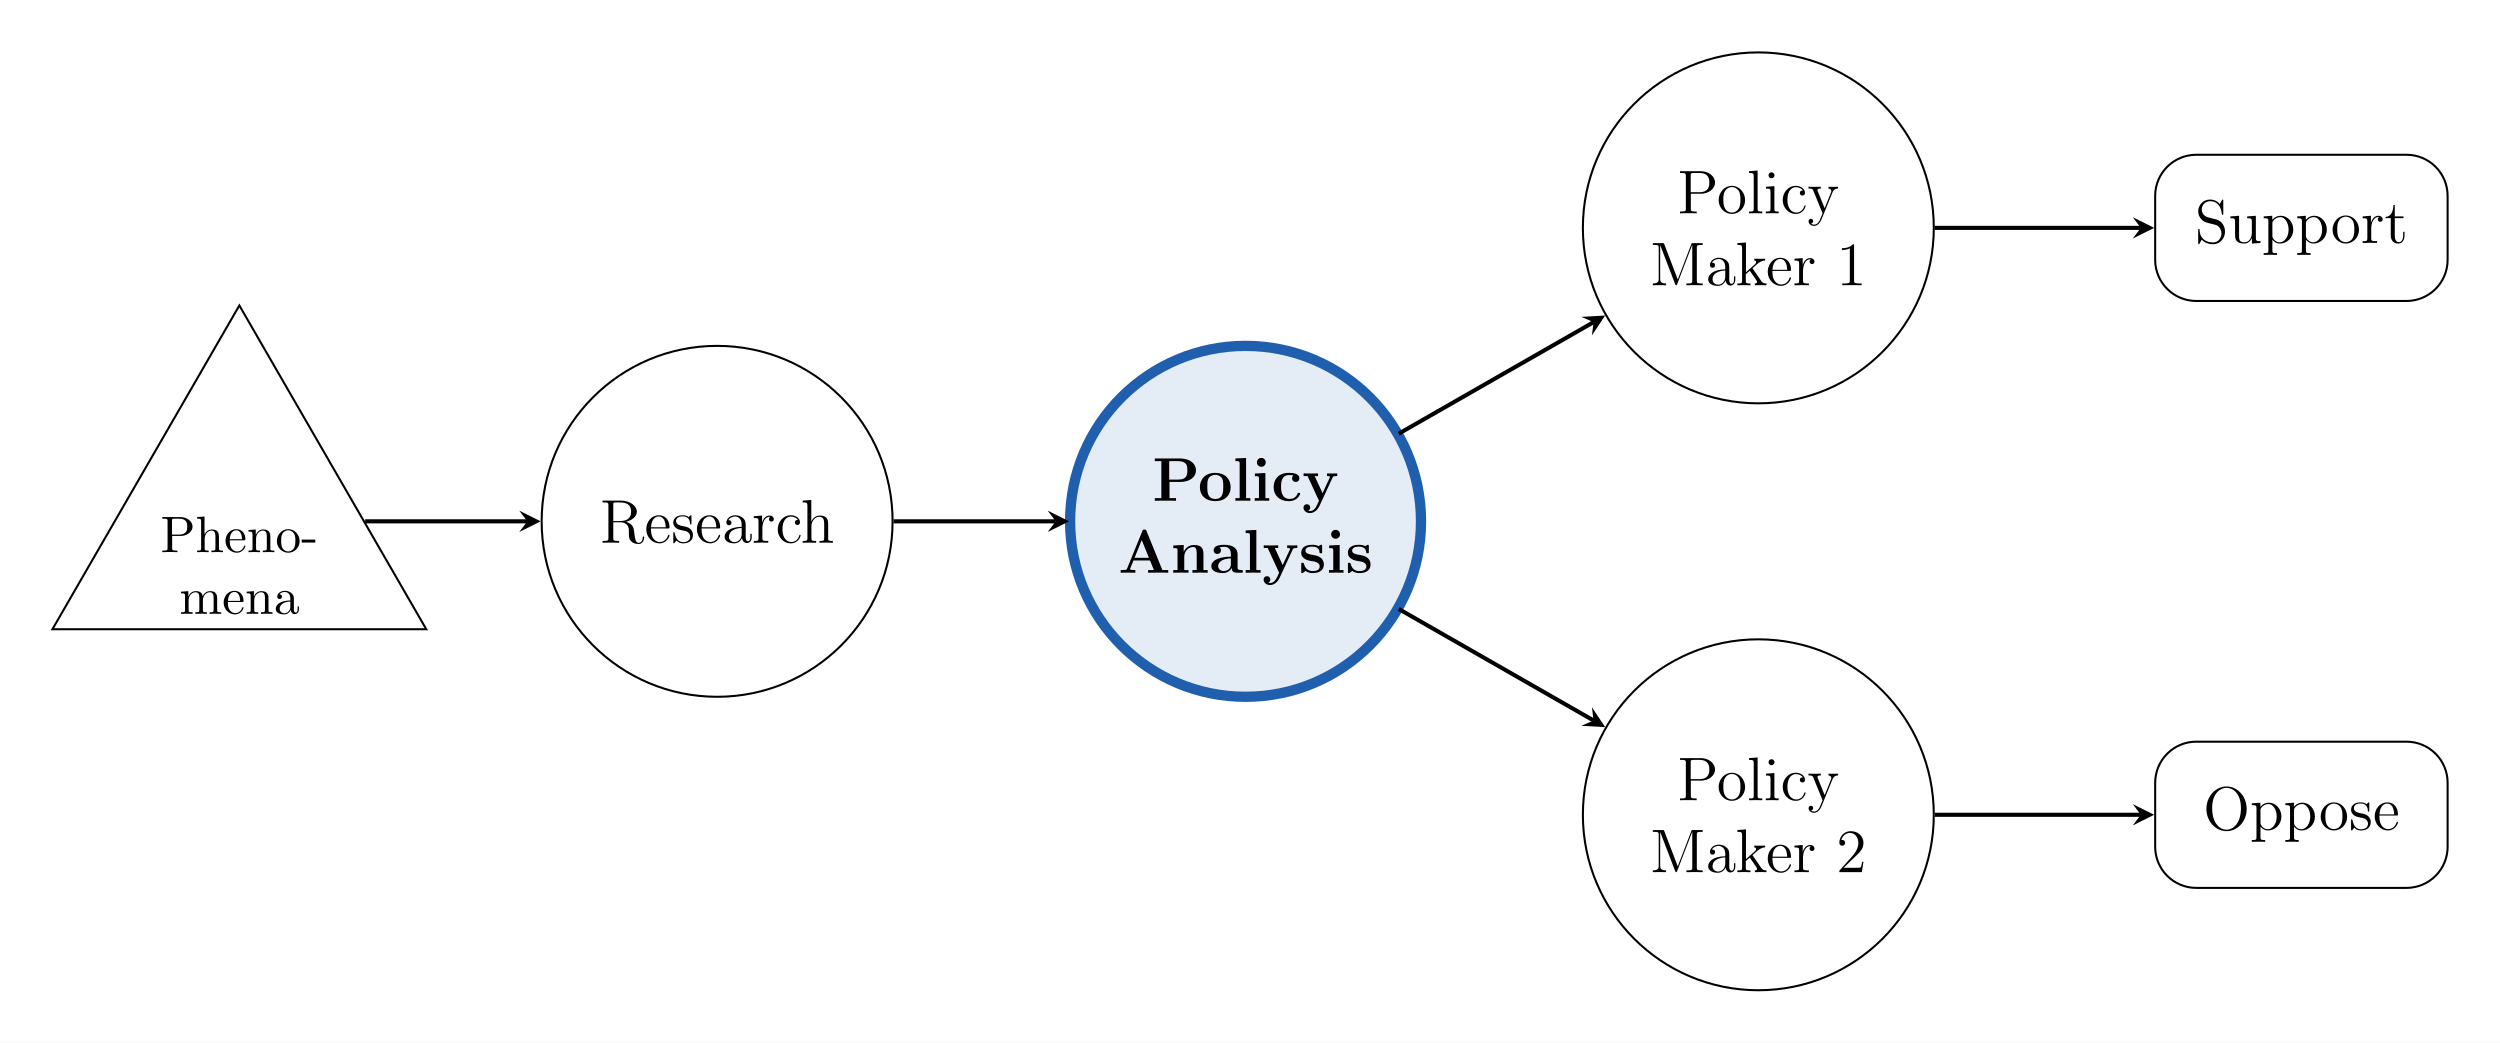
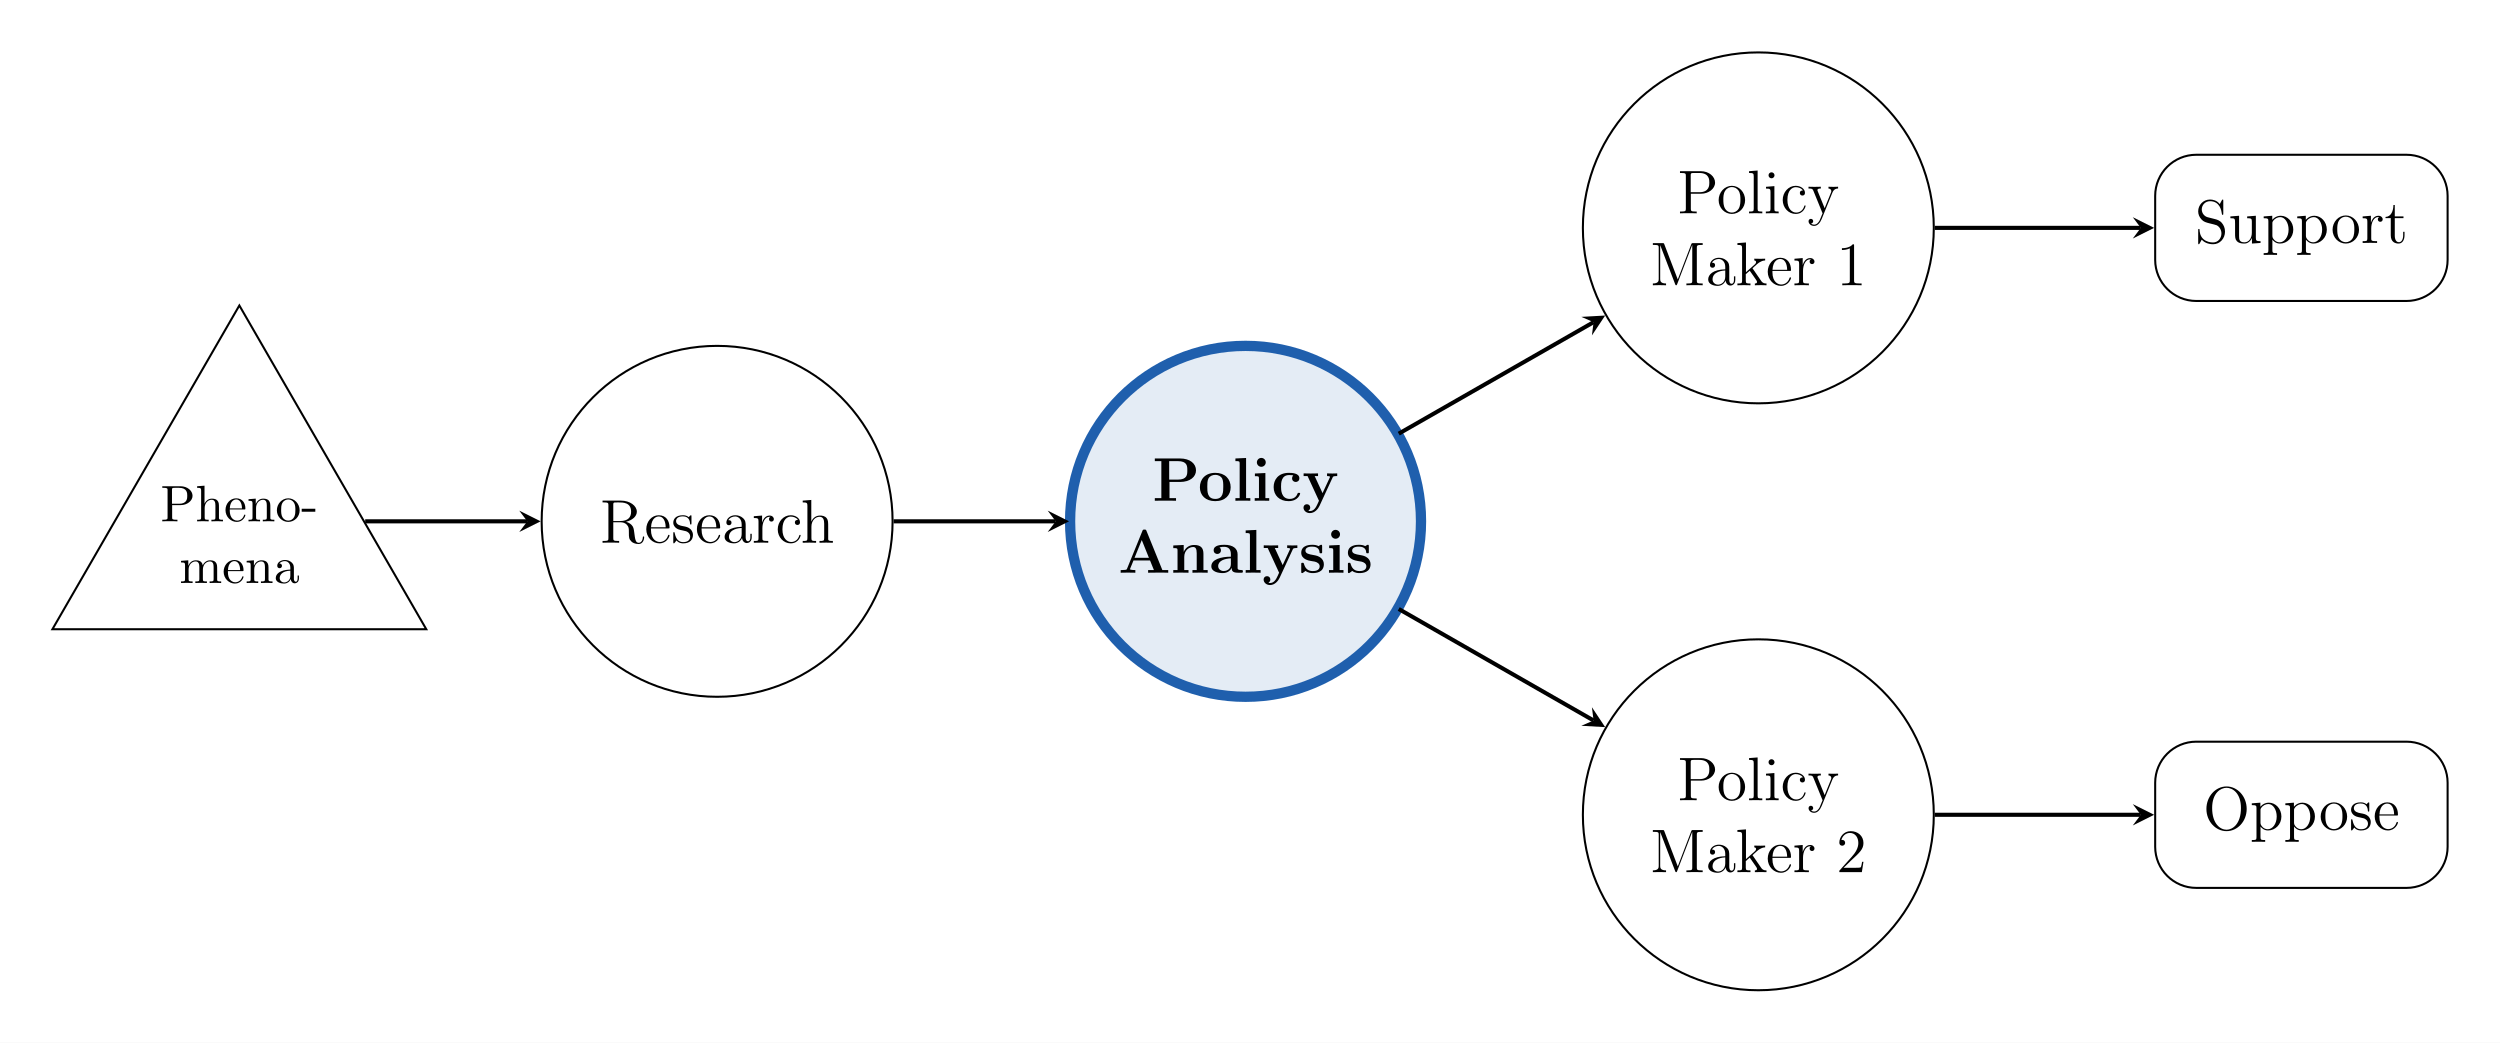
<svg xmlns="http://www.w3.org/2000/svg" xmlns:xlink="http://www.w3.org/1999/xlink" version="1.1" width="484.67" height="202.138" viewBox="0 0 484.67 202.138">
  <rect width="100%" height="100%" fill="#FFFFFF" />
  <defs>
    <path id="font_1_2" d="M.227 .316H.396C.516 .316 .624 .397 .624 .497 .624 .595 .525 .683 .388 .683H.035V.652H.059C.136 .652 .138 .641 .138 .605V.078C.138 .042 .136 .031 .059 .031H.035V0C.07 .003 .144 .003 .182 .003 .22 .003 .295 .003 .33 0V.031H.306C.229 .031 .227 .042 .227 .078V.316M.224 .342V.612C.224 .645 .226 .652 .273 .652H.362C.521 .652 .521 .546 .521 .497 .521 .45 .521 .342 .362 .342H.224Z" />
    <path id="font_1_5" d="M.11 .076C.11 .031 .099 .031 .032 .031V0C.067 .001 .118 .003 .145 .003 .171 .003 .223 .001 .257 0V.031C.19 .031 .179 .031 .179 .076V.26C.179 .364 .25 .42 .314 .42 .377 .42 .388 .366 .388 .309V.076C.388 .031 .377 .031 .31 .031V0C.345 .001 .396 .003 .423 .003 .449 .003 .501 .001 .535 0V.031C.483 .031 .458 .031 .457 .061V.252C.457 .338 .457 .369 .426 .405 .412 .422 .379 .442 .321 .442 .237 .442 .193 .382 .176 .344V.694L.032 .683V.652C.102 .652 .11 .645 .11 .596V.076Z" />
    <path id="font_1_4" d="M.112 .252C.118 .401 .202 .426 .236 .426 .339 .426 .349 .291 .349 .252H.112M.111 .231H.39C.412 .231 .415 .231 .415 .252 .415 .351 .361 .448 .236 .448 .12 .448 .028 .345 .028 .22 .028 .086 .133-.011 .248-.011 .37-.011 .415 .1 .415 .119 .415 .129 .407 .131 .402 .131 .393 .131 .391 .125 .389 .117 .354 .014 .264 .014 .254 .014 .204 .014 .164 .044 .141 .081 .111 .129 .111 .195 .111 .231Z" />
    <path id="font_1_7" d="M.11 .344V.076C.11 .031 .099 .031 .032 .031V0C.067 .001 .118 .003 .145 .003 .171 .003 .223 .001 .257 0V.031C.19 .031 .179 .031 .179 .076V.26C.179 .364 .25 .42 .314 .42 .377 .42 .388 .366 .388 .309V.076C.388 .031 .377 .031 .31 .031V0C.345 .001 .396 .003 .423 .003 .449 .003 .501 .001 .535 0V.031C.483 .031 .458 .031 .457 .061V.252C.457 .338 .457 .369 .426 .405 .412 .422 .379 .442 .321 .442 .248 .442 .201 .399 .173 .337V.442L.032 .431V.4C.102 .4 .11 .393 .11 .344Z" />
    <path id="font_1_8" d="M.471 .214C.471 .342 .371 .448 .25 .448 .125 .448 .028 .339 .028 .214 .028 .085 .132-.011 .249-.011 .37-.011 .471 .087 .471 .214M.25 .014C.207 .014 .163 .035 .136 .081 .111 .125 .111 .186 .111 .222 .111 .261 .111 .315 .135 .359 .162 .405 .209 .426 .249 .426 .293 .426 .336 .404 .362 .361 .388 .318 .388 .26 .388 .222 .388 .186 .388 .132 .366 .088 .344 .043 .3 .014 .25 .014Z" />
    <path id="font_1_1" d="M.276 .187V.245H.011V.187H.276Z" />
    <path id="font_1_6" d="M.11 .344V.076C.11 .031 .099 .031 .032 .031V0C.067 .001 .118 .003 .145 .003 .171 .003 .223 .001 .257 0V.031C.19 .031 .179 .031 .179 .076V.26C.179 .364 .25 .42 .314 .42 .377 .42 .388 .366 .388 .309V.076C.388 .031 .377 .031 .31 .031V0C.345 .001 .396 .003 .423 .003 .449 .003 .501 .001 .535 0V.031C.468 .031 .457 .031 .457 .076V.26C.457 .364 .528 .42 .592 .42 .655 .42 .666 .366 .666 .309V.076C.666 .031 .655 .031 .588 .031V0C.623 .001 .674 .003 .701 .003 .727 .003 .779 .001 .813 0V.031C.761 .031 .736 .031 .735 .061V.252C.735 .338 .735 .369 .704 .405 .69 .422 .657 .442 .599 .442 .515 .442 .471 .382 .454 .344 .44 .431 .366 .442 .321 .442 .248 .442 .201 .399 .173 .337V.442L.032 .431V.4C.102 .4 .11 .393 .11 .344Z" />
    <path id="font_1_3" d="M.333 .076C.337 .036 .364-.006 .411-.006 .432-.006 .493 .008 .493 .089V.145H.468V.089C.468 .031 .443 .025 .432 .025 .399 .025 .395 .07 .395 .075V.275C.395 .317 .395 .356 .359 .393 .32 .432 .27 .448 .222 .448 .14 .448 .071 .401 .071 .335 .071 .305 .091 .288 .117 .288 .145 .288 .163 .308 .163 .334 .163 .346 .158 .379 .112 .38 .139 .415 .188 .426 .22 .426 .269 .426 .326 .387 .326 .298V.261C.275 .258 .205 .255 .142 .225 .067 .191 .042 .139 .042 .095 .042 .014 .139-.011 .202-.011 .268-.011 .314 .029 .333 .076M.326 .24V.14C.326 .045 .254 .011 .209 .011 .16 .011 .119 .046 .119 .096 .119 .151 .161 .234 .326 .24Z" />
    <path id="font_2_6" d="M.422 .34C.521 .363 .598 .426 .598 .503 .598 .6 .485 .683 .341 .683H.042V.654H.062C.134 .654 .137 .644 .137 .607V.076C.137 .039 .134 .029 .062 .029H.042V-0C.065 .002 .147 .002 .176 .002 .205 .002 .288 .002 .311-0V.029H.291C.219 .029 .216 .039 .216 .076V.332H.332C.371 .332 .408 .321 .435 .293 .469 .255 .469 .234 .469 .165 .469 .086 .469 .06 .513 .017 .528 .002 .57-.021 .626-.021 .704-.021 .717 .066 .717 .087 .717 .093 .717 .102 .706 .102 .696 .102 .696 .096 .695 .086 .69 .026 .661-.001 .629-.001 .583-.001 .573 .046 .565 .099 .564 .106 .558 .149 .555 .174 .548 .224 .544 .256 .514 .287 .503 .298 .477 .325 .422 .34M.328 .352H.216V.614C.216 .637 .216 .649 .237 .653 .246 .654 .276 .654 .296 .654 .377 .654 .505 .654 .505 .503 .505 .416 .458 .352 .328 .352Z" />
    <path id="font_2_10" d="M.383 .232C.405 .232 .407 .232 .407 .251 .407 .352 .353 .446 .232 .446 .118 .446 .03 .343 .03 .219 .03 .087 .132-.01 .243-.01 .362-.01 .407 .098 .407 .119 .407 .125 .402 .129 .396 .129 .388 .129 .386 .124 .384 .119 .358 .035 .291 .012 .249 .012 .207 .012 .106 .04 .106 .213V.232H.383M.107 .251C.115 .408 .203 .426 .231 .426 .338 .426 .344 .285 .345 .251H.107Z" />
    <path id="font_2_18" d="M.328 .423C.328 .441 .328 .446 .318 .446 .31 .446 .291 .424 .284 .415 .253 .44 .222 .446 .19 .446 .069 .446 .033 .38 .033 .325 .033 .314 .033 .279 .071 .244 .103 .216 .137 .209 .183 .2 .238 .189 .251 .186 .276 .166 .294 .151 .307 .129 .307 .101 .307 .058 .282 .01 .194 .01 .128 .01 .08 .048 .058 .148 .054 .166 .054 .167 .053 .168 .051 .172 .047 .172 .044 .172 .033 .172 .033 .167 .033 .149V.013C.033-.005 .033-.01 .043-.01 .048-.01 .049-.009 .066 .012 .071 .019 .071 .021 .086 .037 .124-.01 .178-.01 .195-.01 .3-.01 .352 .048 .352 .127 .352 .181 .319 .213 .31 .222 .274 .253 .247 .259 .181 .271 .151 .277 .078 .291 .078 .351 .078 .382 .099 .428 .189 .428 .298 .428 .304 .335 .306 .304 .307 .296 .314 .296 .317 .296 .328 .296 .328 .301 .328 .319V.423Z" />
    <path id="font_2_8" d="M.386 .267C.386 .321 .386 .361 .342 .4 .307 .432 .262 .446 .218 .446 .136 .446 .073 .392 .073 .327 .073 .298 .092 .284 .115 .284 .139 .284 .156 .301 .156 .325 .156 .366 .12 .366 .105 .366 .128 .408 .176 .426 .216 .426 .262 .426 .321 .388 .321 .298V.258C.12 .255 .044 .171 .044 .094 .044 .015 .136-.01 .197-.01 .263-.01 .308 .03 .327 .078 .331 .031 .362-.005 .405-.005 .426-.005 .484 .009 .484 .089V.145H.462V.089C.462 .032 .438 .024 .424 .024 .386 .024 .386 .077 .386 .092V.267M.321 .141C.321 .043 .248 .01 .205 .01 .156 .01 .115 .046 .115 .094 .115 .226 .285 .238 .321 .24V.141Z" />
    <path id="font_2_17" d="M.167 .233C.167 .33 .207 .421 .284 .421 .292 .421 .294 .421 .298 .42 .29 .416 .274 .41 .274 .383 .274 .354 .297 .343 .313 .343 .333 .343 .353 .356 .353 .383 .353 .413 .326 .441 .283 .441 .198 .441 .169 .349 .163 .33H.162V.441L.028 .43V.401C.096 .401 .104 .394 .104 .345V.074C.104 .029 .093 .029 .028 .029V0C.056 .002 .111 .002 .141 .002 .168 .002 .239 .002 .262 0V.029H.242C.169 .029 .167 .04 .167 .076V.233Z" />
    <path id="font_2_9" d="M.362 .37C.35 .37 .313 .37 .313 .329 .313 .305 .33 .288 .354 .288 .377 .288 .396 .302 .396 .331 .396 .398 .326 .446 .245 .446 .128 .446 .035 .342 .035 .216 .035 .088 .131-.01 .244-.01 .376-.01 .406 .11 .406 .119 .406 .128 .399 .128 .396 .128 .387 .128 .386 .125 .383 .113 .361 .042 .307 .012 .253 .012 .192 .012 .111 .065 .111 .217 .111 .383 .196 .424 .246 .424 .284 .424 .339 .409 .362 .37Z" />
    <path id="font_2_11" d="M.445 .243C.445 .336 .445 .364 .422 .396 .393 .435 .346 .441 .312 .441 .226 .441 .186 .376 .172 .345H.171V.694L.032 .683V.654C.1 .654 .108 .647 .108 .598V.074C.108 .029 .097 .029 .032 .029V0C.058 .002 .112 .002 .14 .002 .169 .002 .223 .002 .249 0V.029C.185 .029 .173 .029 .173 .074V.26C.173 .365 .242 .421 .304 .421 .366 .421 .38 .37 .38 .309V.074C.38 .029 .369 .029 .304 .029V0C.33 .002 .384 .002 .412 .002 .441 .002 .495 .002 .521 0V.029C.471 .029 .446 .029 .445 .059V.243Z" />
    <path id="font_3_2" d="M.276 .305H.446C.613 .305 .706 .39 .706 .493 .706 .601 .611 .686 .446 .686H.038V.643H.144V.043H.038V0C.067 .002 .174 .002 .21 .002 .246 .002 .353 .002 .382 0V.043H.276V.305M.41 .643C.565 .643 .565 .561 .565 .493 .565 .427 .565 .343 .41 .343H.271V.643H.41Z" />
    <path id="font_3_8" d="M.53 .219C.53 .354 .438 .453 .281 .453 .118 .453 .031 .349 .031 .219 .031 .088 .123-.006 .28-.006 .443-.006 .53 .093 .53 .219M.281 .03C.151 .03 .151 .147 .151 .229 .151 .276 .151 .326 .17 .362 .192 .402 .237 .42 .28 .42 .337 .42 .373 .393 .39 .365 .41 .329 .41 .277 .41 .229 .41 .146 .41 .03 .281 .03Z" />
    <path id="font_3_6" d="M.217 .694 .044 .686V.643C.106 .643 .113 .643 .113 .604V.043H.044V0C.067 .002 .138 .002 .165 .002 .192 .002 .263 .002 .286 0V.043H.217V.694Z" />
    <path id="font_3_5" d="M.223 .623C.223 .664 .19 .695 .151 .695 .11 .695 .079 .661 .079 .623 .079 .585 .11 .551 .151 .551 .19 .551 .223 .582 .223 .623M.047 .442V.399C.106 .399 .113 .399 .113 .36V.043H.044V0C.067 .002 .136 .002 .163 .002 .191 .002 .255 .002 .279 0V.043H.217V.45L.047 .442Z" />
    <path id="font_3_4" d="M.468 .117C.468 .129 .457 .129 .447 .129 .431 .129 .43 .128 .425 .116 .418 .097 .391 .03 .299 .03 .158 .03 .158 .182 .158 .227 .158 .286 .159 .417 .29 .417 .297 .417 .356 .415 .356 .41 .356 .409 .355 .408 .353 .407 .35 .404 .337 .389 .337 .364 .337 .322 .371 .305 .396 .305 .417 .305 .455 .318 .455 .365 .455 .447 .34 .453 .286 .453 .108 .453 .038 .337 .038 .222 .038 .086 .133-.006 .28-.006 .437-.006 .468 .11 .468 .117Z" />
    <path id="font_3_10" d="M.495 .379C.501 .393 .505 .401 .569 .401V.444C.535 .442 .531 .442 .49 .442 .463 .442 .461 .442 .404 .444V.401C.405 .401 .452 .401 .452 .388 .452 .385 .449 .379 .448 .376L.331 .124 .203 .401H.258V.444C.234 .442 .166 .442 .138 .442 .109 .442 .05 .442 .024 .444V.401H.088L.273-0C.268-.012 .254-.041 .249-.053 .228-.098 .196-.167 .126-.167 .122-.167 .11-.167 .099-.161 .101-.16 .131-.148 .131-.11 .131-.077 .107-.056 .077-.056 .046-.056 .022-.077 .022-.111 .022-.158 .066-.2 .126-.2 .208-.2 .262-.126 .282-.082L.495 .379Z" />
    <path id="font_3_1" d="M.458 .677C.451 .695 .449 .7 .425 .7 .4 .7 .398 .695 .391 .677L.143 .067C.136 .051 .136 .049 .108 .046 .083 .043 .079 .043 .057 .043H.039V0C.065 .002 .125 .002 .154 .002 .181 .002 .254 .002 .277 0V.043C.255 .043 .217 .043 .189 .054 .192 .063 .192 .065 .194 .069L.247 .199H.515L.578 .043H.484V0C.516 .002 .613 .002 .651 .002 .683 .002 .785 .002 .81 0V.043H.715L.458 .677M.381 .53 .497 .242H.264L.381 .53Z" />
    <path id="font_3_7" d="M.531 .306C.531 .401 .49 .45 .38 .45 .308 .45 .246 .415 .212 .34H.211V.45L.042 .442V.399C.104 .399 .111 .399 .111 .36V.043H.042V0C.065 .002 .137 .002 .165 .002 .193 .002 .266 .002 .289 0V.043H.22V.256C.22 .364 .3 .417 .364 .417 .401 .417 .422 .393 .422 .317V.043H.353V0C.376 .002 .448 .002 .476 .002 .504 .002 .577 .002 .6 0V.043H.531V.306Z" />
    <path id="font_3_3" d="M.46 .299C.46 .391 .387 .453 .246 .453 .19 .453 .072 .448 .072 .364 .072 .322 .104 .304 .131 .304 .161 .304 .19 .325 .19 .363 .19 .382 .183 .4 .166 .411 .199 .42 .223 .42 .242 .42 .31 .42 .351 .382 .351 .3V.26C.193 .26 .034 .216 .034 .105 .034 .014 .15-.006 .219-.006 .296-.006 .345 .036 .365 .08 .365 .043 .365 0 .466 0H.517C.538 0 .546 0 .546 .022 .546 .043 .537 .043 .523 .043 .46 .044 .46 .06 .46 .083V.299M.351 .139C.351 .045 .267 .027 .235 .027 .186 .027 .145 .06 .145 .106 .145 .197 .253 .228 .351 .233V.139Z" />
    <path id="font_3_9" d="M.377 .427C.377 .446 .377 .453 .362 .453 .356 .453 .354 .453 .339 .444 .335 .441 .324 .434 .319 .431 .291 .447 .254 .453 .218 .453 .188 .453 .038 .453 .038 .323 .038 .218 .162 .196 .193 .191 .22 .186 .253 .18 .257 .18 .297 .171 .337 .146 .337 .104 .337 .027 .246 .027 .225 .027 .174 .027 .111 .043 .083 .14 .077 .16 .076 .161 .059 .161 .038 .161 .038 .158 .038 .135V.02C.038 .001 .038-.006 .053-.006 .06-.006 .062-.006 .082 .01L.108 .029C.153-.006 .207-.006 .225-.006 .28-.006 .405 .006 .405 .139 .405 .187 .379 .22 .359 .238 .318 .272 .284 .278 .23 .288 .166 .299 .106 .31 .106 .358 .106 .423 .195 .423 .216 .423 .327 .423 .333 .353 .335 .328 .336 .315 .344 .315 .356 .315 .377 .315 .377 .318 .377 .341V.427Z" />
    <path id="font_2_5" d="M.218 .318H.387C.504 .318 .611 .397 .611 .498 .611 .595 .514 .683 .379 .683H.042V.654H.062C.134 .654 .137 .644 .137 .607V.076C.137 .039 .134 .029 .062 .029H.042V0C.066 .002 .148 .002 .177 .002 .207 .002 .289 .002 .313 0V.029H.293C.221 .029 .218 .039 .218 .076V.318M.216 .342V.614C.216 .647 .218 .654 .262 .654H.356C.518 .654 .518 .541 .518 .498 .518 .456 .518 .342 .355 .342H.216Z" />
    <path id="font_2_15" d="M.459 .214C.459 .343 .361 .446 .245 .446 .125 .446 .03 .34 .03 .214 .03 .086 .13-.01 .244-.01 .362-.01 .459 .088 .459 .214M.245 .012C.208 .012 .163 .028 .134 .077 .107 .122 .106 .181 .106 .223 .106 .261 .106 .322 .137 .367 .165 .41 .209 .426 .244 .426 .283 .426 .325 .408 .352 .369 .383 .323 .383 .26 .383 .223 .383 .188 .383 .126 .357 .079 .329 .031 .283 .012 .245 .012Z" />
    <path id="font_2_14" d="M.172 .694 .033 .683V.654C.101 .654 .109 .647 .109 .598V.074C.109 .029 .098 .029 .033 .029V0C.061 .002 .11 .002 .14 .002 .17 .002 .22 .002 .248 0V.029C.184 .029 .172 .029 .172 .074V.694Z" />
    <path id="font_2_12" d="M.174 .616C.174 .642 .153 .665 .125 .665 .099 .665 .077 .644 .077 .617 .077 .587 .101 .568 .125 .568 .156 .568 .174 .594 .174 .616M.036 .43V.401C.1 .401 .109 .395 .109 .346V.074C.109 .029 .098 .029 .033 .029V0C.061 .002 .109 .002 .138 .002 .149 .002 .207 .002 .241 0V.029C.176 .029 .172 .034 .172 .073V.441L.036 .43Z" />
    <path id="font_2_21" d="M.405 .334C.432 .401 .479 .402 .498 .402V.431C.469 .429 .455 .429 .423 .429 .4 .429 .398 .429 .342 .431V.402C.379 .4 .388 .377 .388 .359 .388 .35 .386 .345 .382 .335L.28 .083 .169 .355C.163 .369 .163 .375 .163 .376 .163 .402 .198 .402 .218 .402V.431C.192 .429 .143 .429 .115 .429 .077 .429 .075 .429 .018 .431V.402C.076 .402 .084 .397 .097 .366L.246-0C.202-.106 .202-.108 .198-.116 .181-.146 .154-.184 .109-.184 .078-.184 .059-.166 .059-.166 .059-.166 .094-.162 .094-.127 .094-.103 .075-.09 .057-.09 .04-.09 .019-.1 .019-.129 .019-.167 .056-.204 .109-.204 .165-.204 .206-.155 .232-.092L.405 .334Z" />
    <path id="font_2_3" d="M.23 .664C.223 .683 .222 .683 .199 .683H.044V.654H.064C.136 .654 .139 .644 .139 .607V.103C.139 .076 .139 .029 .044 .029V0C.07 .002 .123 .002 .151 .002 .179 .002 .232 .002 .258 0V.029C.163 .029 .163 .076 .163 .103V.649H.164L.405 .019C.409 .008 .412 0 .422 0 .431 0 .433 .005 .439 .02L.682 .654H.683V.076C.683 .039 .68 .029 .608 .029H.588V0C.611 .002 .691 .002 .72 .002 .749 .002 .829 .002 .852 0V.029H.832C.76 .029 .757 .039 .757 .076V.607C.757 .644 .76 .654 .832 .654H.852V.683H.697C.675 .683 .674 .682 .666 .663L.448 .094 .23 .664Z" />
    <path id="font_2_13" d="M.28 .265C.28 .266 .273 .274 .273 .275 .273 .278 .336 .332 .344 .34 .413 .4 .457 .401 .478 .402V.431C.458 .429 .432 .429 .402 .429 .376 .429 .325 .429 .302 .431V.402C.319 .401 .331 .392 .331 .376 .331 .356 .311 .338 .31 .338L.167 .212V.694L.028 .683V.654C.096 .654 .104 .647 .104 .598V.074C.104 .029 .093 .029 .028 .029V0C.056 .002 .104 .002 .134 .002 .164 .002 .212 .002 .24 0V.029C.176 .029 .164 .029 .164 .074V.18L.228 .236 .324 .098C.339 .077 .346 .066 .346 .052 .346 .034 .332 .029 .311 .029V0C.336 .002 .385 .002 .412 .002 .455 .002 .457 .002 .5 0V.029C.473 .029 .442 .029 .414 .07L.28 .265Z" />
    <path id="font_2_1" d="M.288 .641C.288 .664 .288 .665 .268 .665 .244 .638 .194 .601 .091 .601V.572C.114 .572 .164 .572 .219 .598V.077C.219 .041 .216 .029 .128 .029H.097V0C.124 .002 .221 .002 .254 .002 .287 .002 .383 .002 .41 0V.029H.379C.291 .029 .288 .041 .288 .077V.641Z" />
    <path id="font_2_2" d="M.44 .168H.418C.415 .151 .407 .096 .397 .08 .39 .071 .333 .071 .303 .071H.118C.145 .094 .206 .158 .232 .182 .384 .322 .44 .374 .44 .473 .44 .588 .349 .665 .233 .665 .117 .665 .049 .566 .049 .48 .049 .429 .093 .429 .096 .429 .117 .429 .143 .444 .143 .476 .143 .504 .124 .523 .096 .523 .087 .523 .085 .523 .082 .522 .101 .59 .155 .636 .22 .636 .305 .636 .357 .565 .357 .473 .357 .388 .308 .314 .251 .25L.049 .024V0H.414L.44 .168Z" />
    <path id="font_2_7" d="M.208 .417C.157 .43 .112 .48 .112 .544 .112 .614 .168 .677 .246 .677 .41 .677 .432 .515 .438 .472 .44 .46 .44 .456 .45 .456 .461 .456 .461 .461 .461 .479V.681C.461 .699 .461 .704 .451 .704 .448 .704 .444 .704 .437 .691L.404 .63C.356 .692 .29 .704 .246 .704 .135 .704 .054 .615 .054 .513 .054 .465 .071 .421 .108 .381 .143 .342 .178 .333 .249 .315 .284 .307 .339 .293 .353 .287 .4 .264 .431 .21 .431 .154 .431 .079 .378 .008 .295 .008 .25 .008 .188 .019 .139 .062 .081 .114 .077 .186 .076 .219 .075 .227 .067 .227 .065 .227 .054 .227 .054 .222 .054 .204V.002C.054-.016 .054-.021 .064-.021 .07-.021 .071-.019 .078-.007 .082 .001 .103 .038 .111 .053 .147 .013 .21-.021 .296-.021 .408-.021 .489 .074 .489 .184 .489 .245 .466 .29 .439 .323 .402 .368 .357 .379 .318 .389L.208 .417Z" />
    <path id="font_2_20" d="M.304 .43V.401C.372 .401 .38 .394 .38 .345V.166C.38 .081 .335 .01 .26 .01 .178 .01 .173 .057 .173 .11V.441L.032 .43V.401C.108 .401 .108 .398 .108 .309V.159C.108 .097 .108 .061 .138 .028 .162 .002 .203-.01 .254-.01 .271-.01 .303-.01 .337 .019 .366 .042 .382 .08 .382 .08V-.01L.521 0V.029C.453 .029 .445 .036 .445 .085V.441L.304 .43Z" />
    <path id="font_2_16" d="M.245-.165C.181-.165 .169-.165 .169-.12V.054C.187 .029 .228-.01 .292-.01 .407-.01 .508 .087 .508 .216 .508 .343 .414 .441 .305 .441 .217 .441 .17 .378 .167 .374V.441L.028 .43V.401C.098 .401 .104 .394 .104 .35V-.12C.104-.165 .093-.165 .028-.165V-.194C.054-.192 .108-.192 .136-.192 .165-.192 .219-.192 .245-.194V-.165M.169 .319C.169 .338 .169 .339 .18 .355 .21 .4 .259 .419 .297 .419 .372 .419 .432 .328 .432 .216 .432 .097 .364 .01 .287 .01 .256 .01 .227 .023 .207 .042 .184 .065 .169 .085 .169 .113V.319Z" />
    <path id="font_2_19" d="M.168 .402H.309V.431H.168V.615H.146C.145 .521 .109 .425 .018 .422V.402H.103V.124C.103 .013 .177-.01 .23-.01 .293-.01 .326 .052 .326 .124V.181H.304V.126C.304 .054 .275 .012 .236 .012 .168 .012 .168 .105 .168 .122V.402Z" />
    <path id="font_2_4" d="M.707 .339C.707 .546 .555 .704 .381 .704 .203 .704 .054 .544 .054 .339 .054 .136 .205-.021 .38-.021 .559-.021 .707 .138 .707 .339M.381 .002C.279 .002 .147 .098 .147 .354 .147 .599 .286 .682 .38 .682 .479 .682 .614 .596 .614 .354 .614 .094 .478 .002 .381 .002Z" />
  </defs>
  <path transform="matrix(1,0,0,-1,46.402,101.069)" stroke-width=".399" stroke-linecap="butt" stroke-miterlimit="10" stroke-linejoin="miter" fill="none" stroke="#000000" d="M0 41.847-36.241-20.924H36.241Z" />
-   <use data-text="P" xlink:href="#font_1_2" transform="matrix(9.9626,0,0,-9.9626,31.112,107.049)" />
-   <use data-text="h" xlink:href="#font_1_5" transform="matrix(9.9626,0,0,-9.9626,37.89653,107.049)" />
-   <use data-text="e" xlink:href="#font_1_4" transform="matrix(9.9626,0,0,-9.9626,43.43574,107.049)" />
-   <use data-text="n" xlink:href="#font_1_7" transform="matrix(9.9626,0,0,-9.9626,47.85913,107.049)" />
-   <use data-text="o" xlink:href="#font_1_8" transform="matrix(9.9626,0,0,-9.9626,53.39834,107.049)" />
-   <use data-text="-" xlink:href="#font_1_1" transform="matrix(9.9626,0,0,-9.9626,58.37964,107.049)" />
-   <use data-text="m" xlink:href="#font_1_6" transform="matrix(9.9626,0,0,-9.9626,34.779,119.004)" />
-   <use data-text="e" xlink:href="#font_1_4" transform="matrix(9.9626,0,0,-9.9626,43.07785,119.004)" />
-   <use data-text="n" xlink:href="#font_1_7" transform="matrix(9.9626,0,0,-9.9626,47.50124,119.004)" />
-   <use data-text="a" xlink:href="#font_1_3" transform="matrix(9.9626,0,0,-9.9626,53.04045,119.004)" />
+   <use data-text="P" xlink:href="#font_1_2" transform="matrix(9.9626,0,0,-9.9626,31.112,101.071)" />
+   <use data-text="h" xlink:href="#font_1_5" transform="matrix(9.9626,0,0,-9.9626,37.89653,101.071)" />
+   <use data-text="e" xlink:href="#font_1_4" transform="matrix(9.9626,0,0,-9.9626,43.43574,101.071)" />
+   <use data-text="n" xlink:href="#font_1_7" transform="matrix(9.9626,0,0,-9.9626,47.85913,101.071)" />
+   <use data-text="o" xlink:href="#font_1_8" transform="matrix(9.9626,0,0,-9.9626,53.39834,101.071)" />
+   <use data-text="-" xlink:href="#font_1_1" transform="matrix(9.9626,0,0,-9.9626,58.37964,101.071)" />
+   <use data-text="m" xlink:href="#font_1_6" transform="matrix(9.9626,0,0,-9.9626,34.779,113.026)" />
+   <use data-text="e" xlink:href="#font_1_4" transform="matrix(9.9626,0,0,-9.9626,43.07785,113.026)" />
+   <use data-text="n" xlink:href="#font_1_7" transform="matrix(9.9626,0,0,-9.9626,47.50124,113.026)" />
+   <use data-text="a" xlink:href="#font_1_3" transform="matrix(9.9626,0,0,-9.9626,53.04045,113.026)" />
  <path transform="matrix(1,0,0,-1,46.402,101.069)" stroke-width=".399" stroke-linecap="butt" stroke-miterlimit="10" stroke-linejoin="miter" fill="none" stroke="#000000" d="M126.64 0C126.64 18.787 111.411 34.016 92.624 34.016 73.837 34.016 58.608 18.787 58.608 0 58.608-18.787 73.837-34.016 92.624-34.016 111.411-34.016 126.64-18.787 126.64 0ZM92.624 0" />
  <use data-text="R" xlink:href="#font_2_6" transform="matrix(11.9552,0,0,-11.9552,116.313,105.22)" />
  <use data-text="e" xlink:href="#font_2_10" transform="matrix(11.9552,0,0,-11.9552,124.9327,105.22)" />
  <use data-text="s" xlink:href="#font_2_18" transform="matrix(11.9552,0,0,-11.9552,130.1332,105.22)" />
  <use data-text="e" xlink:href="#font_2_10" transform="matrix(11.9552,0,0,-11.9552,134.7479,105.22)" />
  <use data-text="a" xlink:href="#font_2_8" transform="matrix(11.9552,0,0,-11.9552,139.9484,105.22)" />
  <use data-text="r" xlink:href="#font_2_17" transform="matrix(11.9552,0,0,-11.9552,145.8065,105.22)" />
  <use data-text="c" xlink:href="#font_2_9" transform="matrix(11.9552,0,0,-11.9552,150.3614,105.22)" />
  <use data-text="h" xlink:href="#font_2_11" transform="matrix(11.9552,0,0,-11.9552,155.2391,105.22)" />
  <path transform="matrix(1,0,0,-1,46.402,101.069)" d="M229.087 0C229.087 18.787 213.857 34.016 195.071 34.016 176.284 34.016 161.054 18.787 161.054 0 161.054-18.787 176.284-34.016 195.071-34.016 213.857-34.016 229.087-18.787 229.087 0ZM195.071 0" fill="#e4ecf5" />
  <path transform="matrix(1,0,0,-1,46.402,101.069)" stroke-width="1.993" stroke-linecap="butt" stroke-miterlimit="10" stroke-linejoin="miter" fill="none" stroke="#1f5fad" d="M229.087 0C229.087 18.787 213.857 34.016 195.071 34.016 176.284 34.016 161.054 18.787 161.054 0 161.054-18.787 176.284-34.016 195.071-34.016 213.857-34.016 229.087-18.787 229.087 0ZM195.071 0" />
  <use data-text="P" xlink:href="#font_3_2" transform="matrix(11.9552,0,0,-11.9552,223.427,97.084)" />
  <use data-text="o" xlink:href="#font_3_8" transform="matrix(11.9552,0,0,-11.9552,232.2499,97.084)" />
  <use data-text="l" xlink:href="#font_3_6" transform="matrix(11.9552,0,0,-11.9552,238.9807,97.084)" />
  <use data-text="i" xlink:href="#font_3_5" transform="matrix(11.9552,0,0,-11.9552,242.7227,97.084)" />
  <use data-text="c" xlink:href="#font_3_4" transform="matrix(11.9552,0,0,-11.9552,246.4647,97.084)" />
  <use data-text="y" xlink:href="#font_3_10" transform="matrix(11.9552,0,0,-11.9552,252.4423,97.084)" />
  <use data-text="A" xlink:href="#font_3_1" transform="matrix(11.9552,0,0,-11.9552,216.797,111.032)" />
  <use data-text="n" xlink:href="#font_3_7" transform="matrix(11.9552,0,0,-11.9552,226.9589,111.032)" />
  <use data-text="a" xlink:href="#font_3_3" transform="matrix(11.9552,0,0,-11.9552,234.4309,111.032)" />
  <use data-text="l" xlink:href="#font_3_6" transform="matrix(11.9552,0,0,-11.9552,240.9704,111.032)" />
  <use data-text="y" xlink:href="#font_3_10" transform="matrix(11.9552,0,0,-11.9552,244.7124,111.032)" />
  <use data-text="s" xlink:href="#font_3_9" transform="matrix(11.9552,0,0,-11.9552,251.8138,111.032)" />
  <use data-text="i" xlink:href="#font_3_5" transform="matrix(11.9552,0,0,-11.9552,257.1219,111.032)" />
  <use data-text="s" xlink:href="#font_3_9" transform="matrix(11.9552,0,0,-11.9552,260.8639,111.032)" />
  <path transform="matrix(1,0,0,-1,46.402,101.069)" stroke-width=".399" stroke-linecap="butt" stroke-miterlimit="10" stroke-linejoin="miter" fill="none" stroke="#000000" d="M328.499 56.892C328.499 75.679 313.27 90.908 294.483 90.908 275.696 90.908 260.467 75.679 260.467 56.892 260.467 38.105 275.696 22.876 294.483 22.876 313.27 22.876 328.499 38.105 328.499 56.892ZM294.483 56.892" />
  <use data-text="P" xlink:href="#font_2_5" transform="matrix(11.9552,0,0,-11.9552,325.193,41.355)" />
  <use data-text="o" xlink:href="#font_2_15" transform="matrix(11.9552,0,0,-11.9552,332.8324,41.355)" />
  <use data-text="l" xlink:href="#font_2_14" transform="matrix(11.9552,0,0,-11.9552,338.6904,41.355)" />
  <use data-text="i" xlink:href="#font_2_12" transform="matrix(11.9552,0,0,-11.9552,341.9422,41.355)" />
  <use data-text="c" xlink:href="#font_2_9" transform="matrix(11.9552,0,0,-11.9552,345.194,41.355)" />
  <use data-text="y" xlink:href="#font_2_21" transform="matrix(11.9552,0,0,-11.9552,350.3945,41.355)" />
  <use data-text="M" xlink:href="#font_2_3" transform="matrix(11.9552,0,0,-11.9552,319.91,55.303)" />
  <use data-text="a" xlink:href="#font_2_8" transform="matrix(11.9552,0,0,-11.9552,330.6338,55.303)" />
  <use data-text="k" xlink:href="#font_2_13" transform="matrix(11.9552,0,0,-11.9552,336.4919,55.303)" />
  <use data-text="e" xlink:href="#font_2_10" transform="matrix(11.9552,0,0,-11.9552,342.35,55.303)" />
  <use data-text="r" xlink:href="#font_2_17" transform="matrix(11.9552,0,0,-11.9552,347.5505,55.303)" />
  <use data-text="1" xlink:href="#font_2_1" transform="matrix(11.9552,0,0,-11.9552,356.0028,55.303)" />
  <path transform="matrix(1,0,0,-1,46.402,101.069)" stroke-width=".399" stroke-linecap="butt" stroke-miterlimit="10" stroke-linejoin="miter" fill="none" stroke="#000000" d="M328.499-56.892C328.499-38.105 313.27-22.876 294.483-22.876 275.696-22.876 260.467-38.105 260.467-56.892 260.467-75.679 275.696-90.908 294.483-90.908 313.27-90.908 328.499-75.679 328.499-56.892ZM294.483-56.892" />
  <use data-text="P" xlink:href="#font_2_5" transform="matrix(11.9552,0,0,-11.9552,325.193,155.138)" />
  <use data-text="o" xlink:href="#font_2_15" transform="matrix(11.9552,0,0,-11.9552,332.8324,155.138)" />
  <use data-text="l" xlink:href="#font_2_14" transform="matrix(11.9552,0,0,-11.9552,338.6904,155.138)" />
  <use data-text="i" xlink:href="#font_2_12" transform="matrix(11.9552,0,0,-11.9552,341.9422,155.138)" />
  <use data-text="c" xlink:href="#font_2_9" transform="matrix(11.9552,0,0,-11.9552,345.194,155.138)" />
  <use data-text="y" xlink:href="#font_2_21" transform="matrix(11.9552,0,0,-11.9552,350.3945,155.138)" />
  <use data-text="M" xlink:href="#font_2_3" transform="matrix(11.9552,0,0,-11.9552,319.91,169.085)" />
  <use data-text="a" xlink:href="#font_2_8" transform="matrix(11.9552,0,0,-11.9552,330.6338,169.085)" />
  <use data-text="k" xlink:href="#font_2_13" transform="matrix(11.9552,0,0,-11.9552,336.4919,169.085)" />
  <use data-text="e" xlink:href="#font_2_10" transform="matrix(11.9552,0,0,-11.9552,342.35,169.085)" />
  <use data-text="r" xlink:href="#font_2_17" transform="matrix(11.9552,0,0,-11.9552,347.5505,169.085)" />
  <use data-text="2" xlink:href="#font_2_2" transform="matrix(11.9552,0,0,-11.9552,356.0028,169.085)" />
  <path transform="matrix(1,0,0,-1,46.402,101.069)" stroke-width=".399" stroke-linecap="butt" stroke-miterlimit="10" stroke-linejoin="miter" fill="none" stroke="#000000" d="M420.141 71.065H379.388C374.986 71.065 371.418 67.497 371.418 63.095V50.689C371.418 46.287 374.986 42.719 379.388 42.719H420.141C424.543 42.719 428.111 46.287 428.111 50.689V63.095C428.111 67.497 424.543 71.065 420.141 71.065ZM371.418 42.719" />
  <use data-text="S" xlink:href="#font_2_7" transform="matrix(11.9552,0,0,-11.9552,425.513,47.10001)" />
  <use data-text="u" xlink:href="#font_2_20" transform="matrix(11.9552,0,0,-11.9552,432.0166,47.10001)" />
  <use data-text="p" xlink:href="#font_2_16" transform="matrix(11.9552,0,0,-11.9552,438.5203,47.10001)" />
  <use data-text="p" xlink:href="#font_2_16" transform="matrix(11.9552,0,0,-11.9552,445.0239,47.10001)" />
  <use data-text="o" xlink:href="#font_2_15" transform="matrix(11.9552,0,0,-11.9552,451.8503,47.10001)" />
  <use data-text="r" xlink:href="#font_2_17" transform="matrix(11.9552,0,0,-11.9552,457.7084,47.10001)" />
  <use data-text="t" xlink:href="#font_2_19" transform="matrix(11.9552,0,0,-11.9552,462.2633,47.10001)" />
  <path transform="matrix(1,0,0,-1,46.402,101.069)" stroke-width=".399" stroke-linecap="butt" stroke-miterlimit="10" stroke-linejoin="miter" fill="none" stroke="#000000" d="M420.141-42.718H379.388C374.986-42.718 371.418-46.287 371.418-50.689V-63.095C371.418-67.497 374.986-71.065 379.388-71.065H420.141C424.543-71.065 428.111-67.497 428.111-63.095V-50.689C428.111-46.287 424.543-42.718 420.141-42.718ZM371.418-71.065" />
  <use data-text="O" xlink:href="#font_2_4" transform="matrix(11.9552,0,0,-11.9552,427.107,160.883)" />
  <use data-text="p" xlink:href="#font_2_16" transform="matrix(11.9552,0,0,-11.9552,436.2169,160.883)" />
  <use data-text="p" xlink:href="#font_2_16" transform="matrix(11.9552,0,0,-11.9552,442.7205,160.883)" />
  <use data-text="o" xlink:href="#font_2_15" transform="matrix(11.9552,0,0,-11.9552,449.5469,160.883)" />
  <use data-text="s" xlink:href="#font_2_18" transform="matrix(11.9552,0,0,-11.9552,455.405,160.883)" />
  <use data-text="e" xlink:href="#font_2_10" transform="matrix(11.9552,0,0,-11.9552,460.0197,160.883)" />
  <path transform="matrix(1,0,0,-1,46.402,101.069)" stroke-width=".797" stroke-linecap="butt" stroke-miterlimit="10" stroke-linejoin="miter" fill="none" stroke="#000000" d="M24.394 0 55.818 0" />
  <path transform="matrix(1,0,0,-1,102.2201,101.0689)" d="M2.59 0-1.554 2.072 0 0-1.554-2.072" />
  <path transform="matrix(1,0,0,-1,46.402,101.069)" stroke-width=".797" stroke-linecap="butt" stroke-miterlimit="10" stroke-linejoin="miter" fill="none" stroke="#000000" d="M126.839 0H158.265" />
  <path transform="matrix(1,0,0,-1,204.6669,101.0689)" d="M2.59 0-1.554 2.072 0 0-1.554-2.072" />
  <path transform="matrix(1,0,0,-1,46.402,101.069)" stroke-width=".797" stroke-linecap="butt" stroke-miterlimit="10" stroke-linejoin="miter" fill="none" stroke="#000000" d="M224.766 16.994 262.54 38.612" />
  <path transform="matrix(.86787,-.49669,-.49669,-.86787,308.9416,62.45735)" d="M2.59 0-1.554 2.072 0 0-1.554-2.072" />
  <path transform="matrix(1,0,0,-1,46.402,101.069)" stroke-width=".797" stroke-linecap="butt" stroke-miterlimit="10" stroke-linejoin="miter" fill="none" stroke="#000000" d="M224.766-16.994 262.54-38.611" />
  <path transform="matrix(.86787,.49669,.49669,-.86787,308.9416,139.6804)" d="M2.59 0-1.554 2.072 0 0-1.554-2.072" />
  <path transform="matrix(1,0,0,-1,46.402,101.069)" stroke-width=".797" stroke-linecap="butt" stroke-miterlimit="10" stroke-linejoin="miter" fill="none" stroke="#000000" d="M328.698 56.892H368.628" />
  <path transform="matrix(1,0,0,-1,415.0301,44.17694)" d="M2.59 0-1.554 2.072 0 0-1.554-2.072" />
  <path transform="matrix(1,0,0,-1,46.402,101.069)" stroke-width=".797" stroke-linecap="butt" stroke-miterlimit="10" stroke-linejoin="miter" fill="none" stroke="#000000" d="M328.698-56.892H368.628" />
  <path transform="matrix(1,0,0,-1,415.0301,157.9608)" d="M2.59 0-1.554 2.072 0 0-1.554-2.072" />
</svg>
